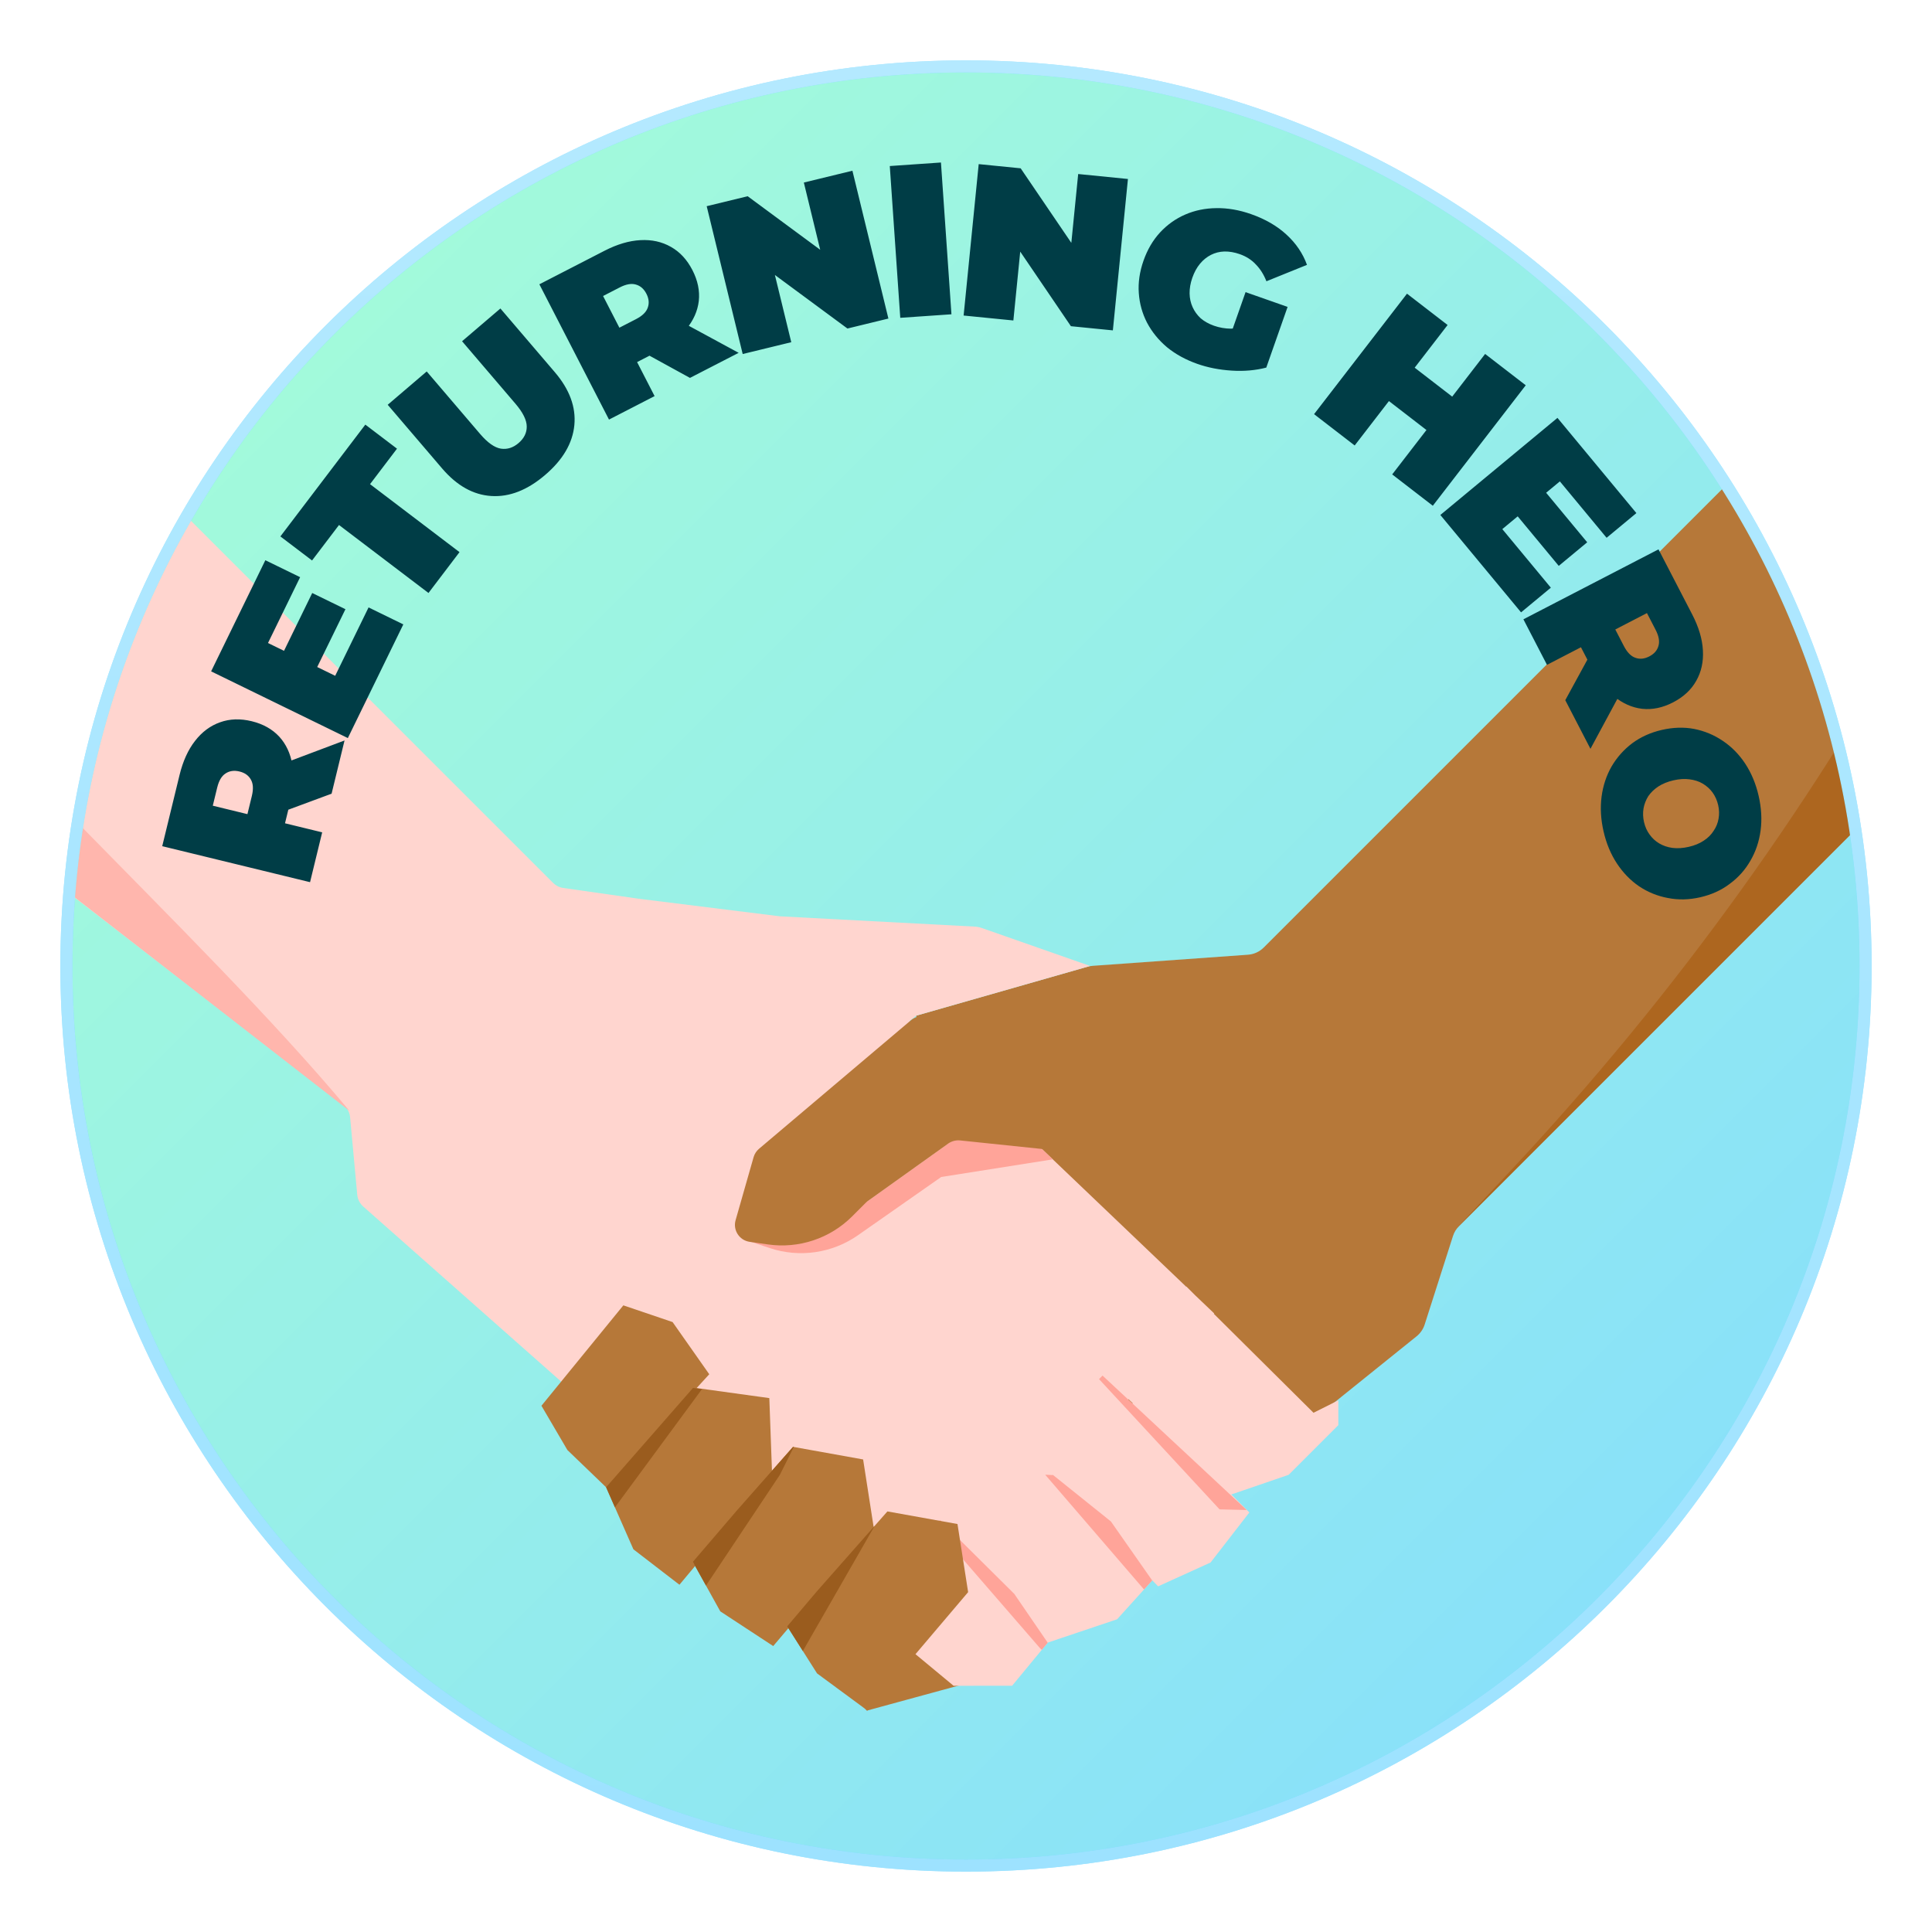
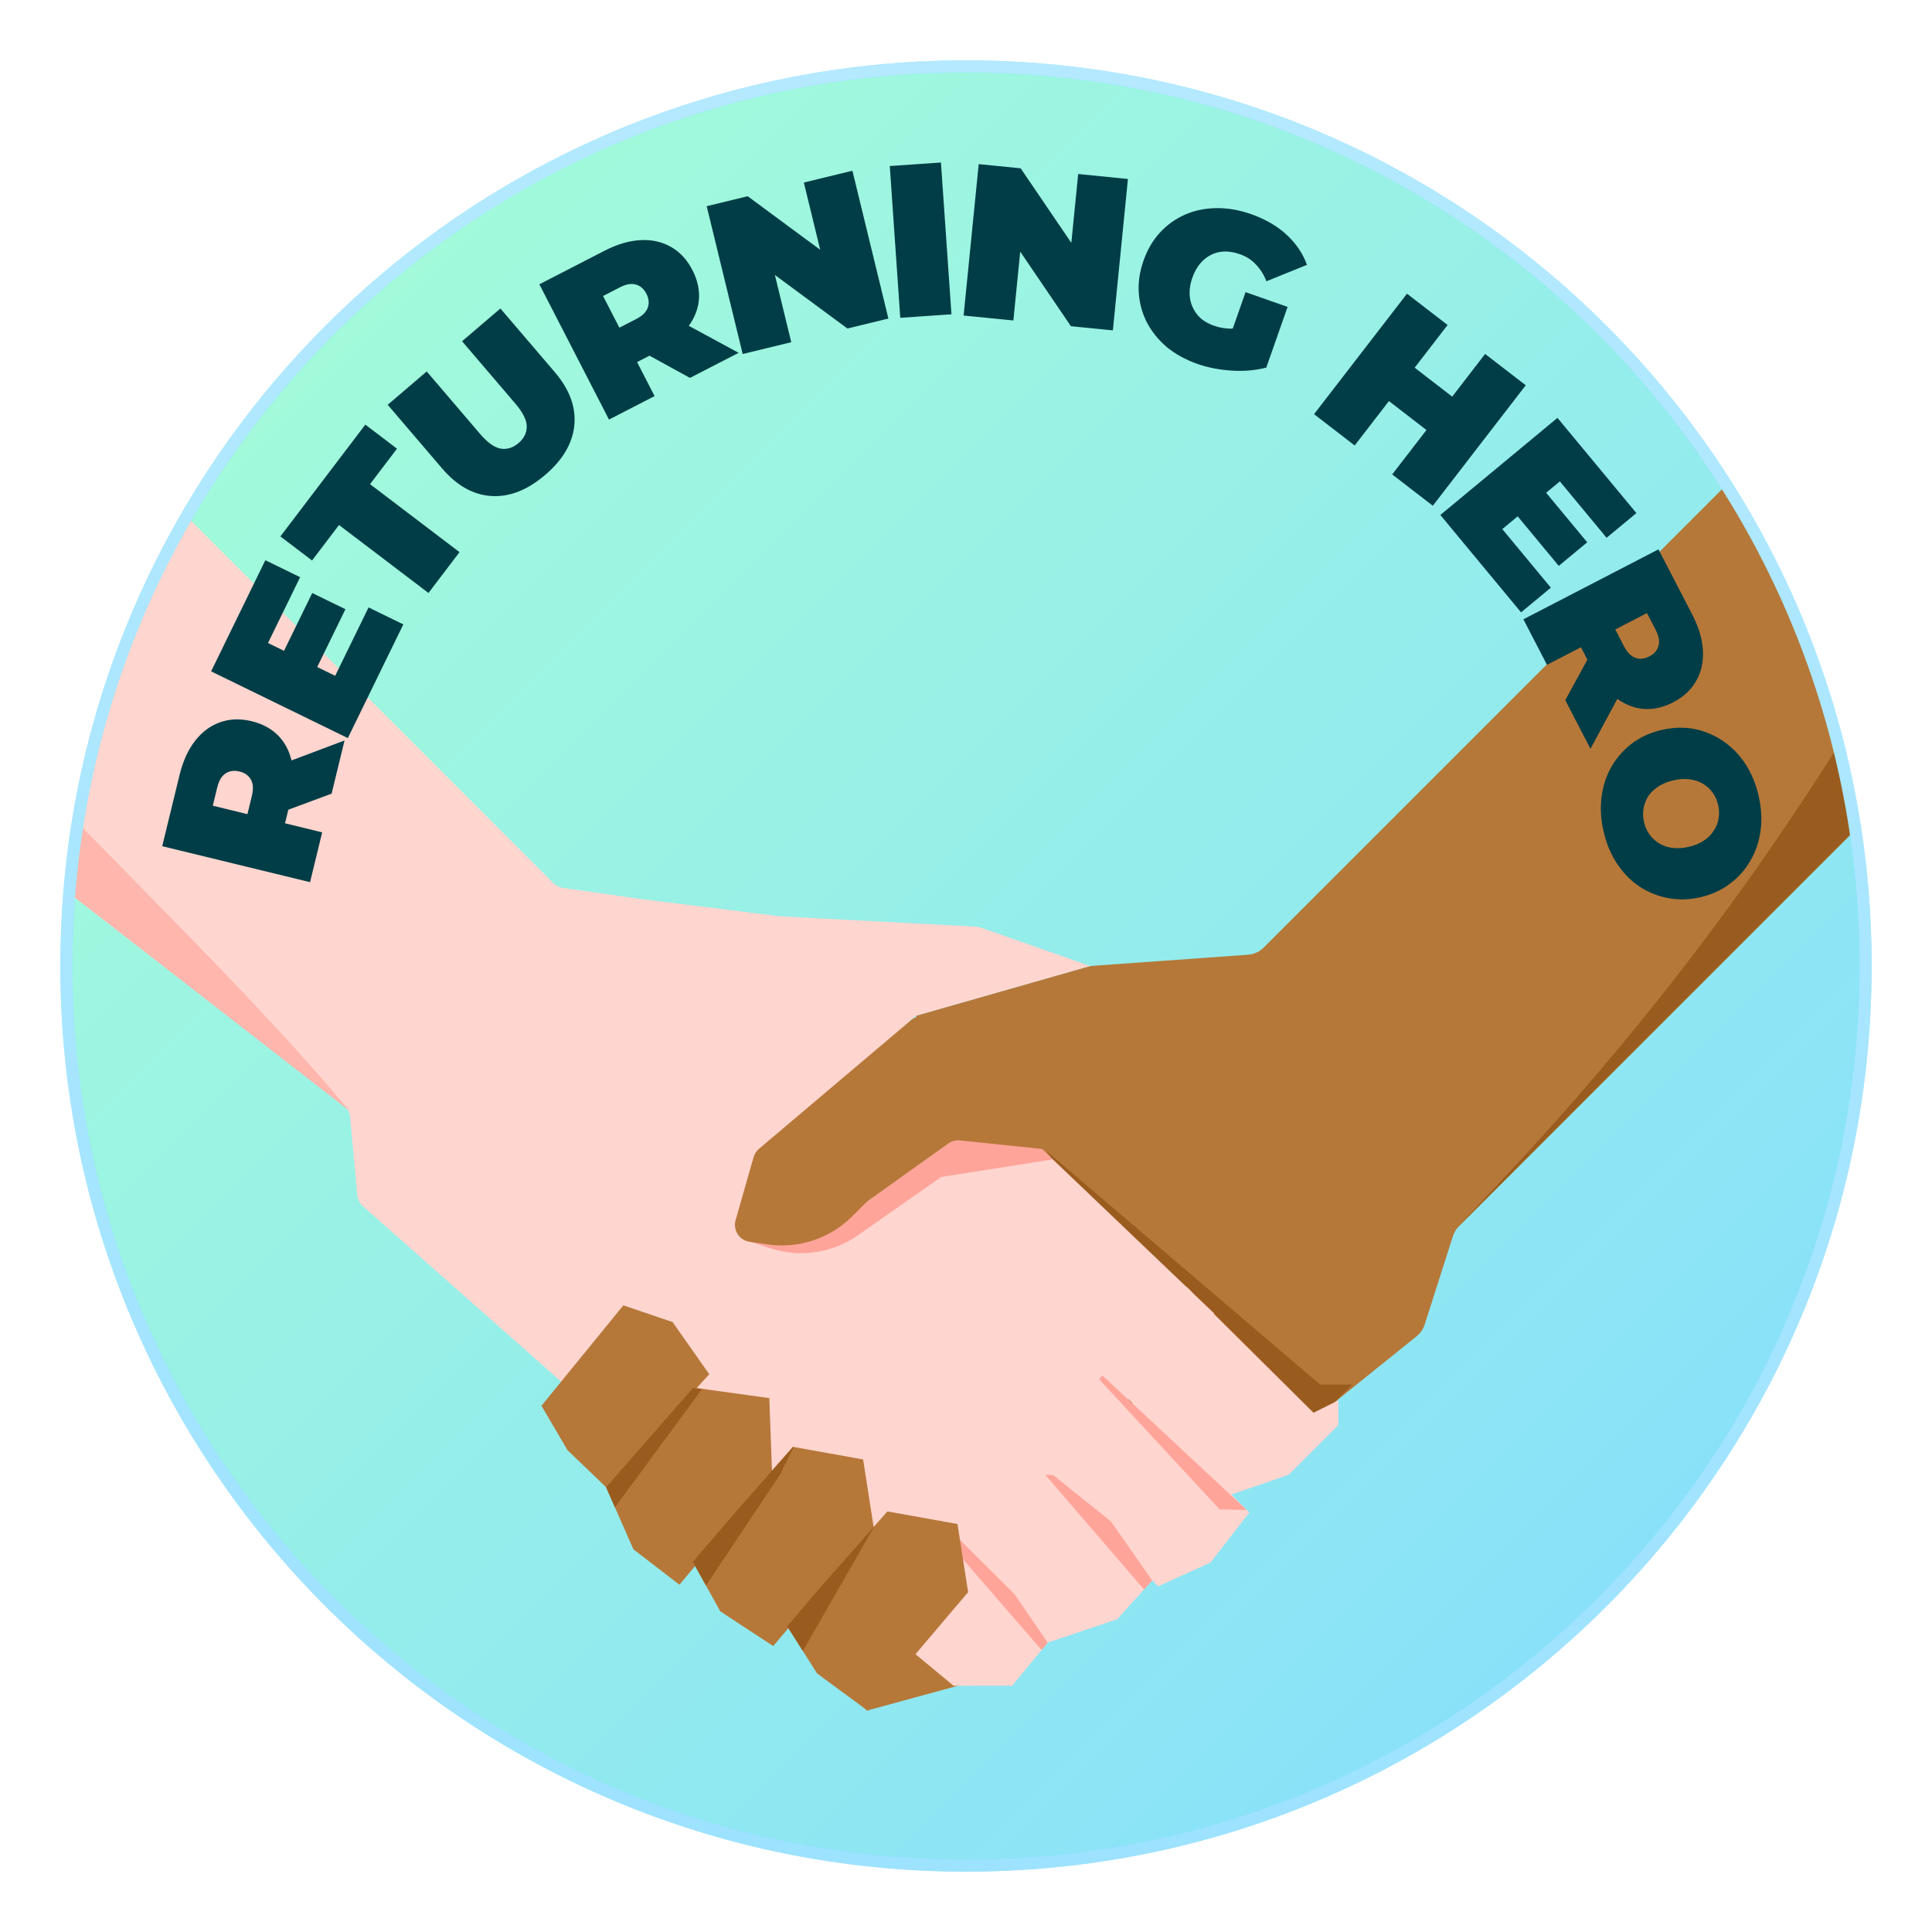
<svg xmlns="http://www.w3.org/2000/svg" width="120" height="120" viewBox="0 0 120 120" fill="none">
  <path d="M60 4.125C90.859 4.125 115.875 29.141 115.875 60C115.875 90.859 90.859 115.875 60 115.875C29.141 115.875 4.125 90.859 4.125 60C4.125 29.141 29.141 4.125 60 4.125Z" fill="url(#paint0_linear_2729_13485)" />
  <path d="M60 4.125C90.859 4.125 115.875 29.141 115.875 60C115.875 90.859 90.859 115.875 60 115.875C29.141 115.875 4.125 90.859 4.125 60C4.125 29.141 29.141 4.125 60 4.125Z" stroke="#64D3FF" stroke-width="0.75" />
  <path d="M60 4.125C90.859 4.125 115.875 29.141 115.875 60C115.875 90.859 90.859 115.875 60 115.875C29.141 115.875 4.125 90.859 4.125 60C4.125 29.141 29.141 4.125 60 4.125Z" stroke="url(#paint1_linear_2729_13485)" stroke-opacity="0.6" stroke-width="0.75" />
  <mask id="mask0_2729_13485" style="mask-type:alpha" maskUnits="userSpaceOnUse" x="4" y="4" width="112" height="112">
    <path d="M115.5 60C115.5 90.652 90.652 115.5 60 115.5C29.348 115.5 4.5 90.652 4.5 60C4.5 29.348 29.348 4.5 60 4.5C90.652 4.5 115.5 29.348 115.5 60Z" fill="#D9D9D9" />
  </mask>
  <g mask="url(#mask0_2729_13485)">
    <path d="M78.493 58.852C78.23 59.115 77.882 59.274 77.513 59.3L67.868 59.99C67.762 59.998 67.657 60.016 67.555 60.045L56.917 63.085V71.529L39.958 89.258L53.833 106.251L62.312 103.939L74.577 93.79L87.987 83C88.222 82.81 88.397 82.556 88.489 82.268L90.248 76.769C90.323 76.535 90.453 76.323 90.626 76.149L122.892 43.883L108.177 29.168L78.493 58.852Z" fill="#B67839" />
+     <path d="M82 86L65 71.5L74.5 85L81.5 88.5L84 86H82Z" fill="#9A5C1E" />
    <path fill-rule="evenodd" clip-rule="evenodd" d="M-3.637 18.424C-3.202 17.989 -2.498 17.989 -2.064 18.424L34.352 54.838C34.523 55.008 34.743 55.119 34.982 55.153L39.721 55.829C39.623 55.784 39.829 55.844 39.721 55.829L48.438 56.914L60.548 57.554C60.694 57.562 60.838 57.591 60.977 57.639L67.709 59.998L56.917 63.081L56.488 63.423L58.459 65.393L73.671 79.914L73.692 79.913L74.243 80.461L75.417 81.581L75.393 81.603L81.584 87.749L83.126 86.978V88.518L80.042 91.602L76.479 92.824L77.6 93.941L75.191 97.049L71.932 98.53L71.57 98.157L69.385 100.576L65.079 102.024L62.865 104.703L59.23 104.707L54.185 100.525L54.916 98.821L42.56 91.042C42.186 91.53 41.444 91.642 40.941 91.197L36.331 87.118L36.105 86.977L36.103 86.916L22.559 74.937C22.347 74.749 22.215 74.487 22.189 74.205L21.746 69.398C21.723 69.139 21.609 68.897 21.426 68.713L-46.298 16.408C-46.732 15.973 -46.732 15.268 -46.298 14.833L-3.637 18.424ZM60.162 96.835L60.255 96.93L60.27 96.727L60.162 96.835ZM65.383 91.614L65.393 91.615L65.396 91.6L65.383 91.614ZM69.793 87.204L70.363 87.162L70.091 86.906L69.793 87.204Z" fill="#FFD5CF" />
    <path d="M65.389 72.01L58.459 73.105L53.292 76.721C51.693 77.841 49.658 78.136 47.806 77.519L46.126 76.959L53.834 74.647L59.23 70.792L61.499 68.296L65.389 72.01Z" fill="#FFA499" />
    <path d="M77.435 93.789L75.75 93.75L68.263 85.659L68.48 85.439L77.435 93.789Z" fill="#FFA499" />
    <path d="M65.411 91.62L69 94.5L71.565 98.164L71.058 98.726L64.921 91.599L65.411 91.62Z" fill="#FFA499" />
    <path d="M65.075 102.031L64.706 102.477L64.575 102.345L58.42 95.242L58.364 94.401L63 99L65.075 102.031Z" fill="#FFA499" />
    <path d="M-13.229 16.834C-15.64 21.655 -15.574 27.416 -12.373 31.752C-2.754 44.783 12.037 57.443 21.709 68.999L-25.562 32.251L-13.229 16.834Z" fill="#FFB6AD" />
    <path d="M41.776 82.116L44.053 85.357L43.269 86.214L47.784 86.839L47.948 91.349L49.258 89.866L53.61 90.649L54.263 94.845L55.119 93.877L59.471 94.66L60.132 98.89L53.887 106.251L50.749 103.938L48.968 101.128L48.026 102.24L44.738 100.084L43.175 97.266L42.201 98.431L39.342 96.23L37.645 92.376L35.242 90.064L33.63 87.314L38.717 81.078L41.776 82.116Z" fill="#B67839" />
    <path d="M57.355 63.121C57.075 63.097 56.796 63.187 56.581 63.369L47.142 71.355C46.982 71.491 46.865 71.672 46.807 71.874L45.689 75.788C45.512 76.407 45.923 77.04 46.561 77.132L47.698 77.294C49.619 77.569 51.558 76.922 52.93 75.55L53.771 74.709C53.813 74.668 53.857 74.63 53.905 74.596L58.902 71.027C59.113 70.876 59.372 70.808 59.63 70.834L75.216 72.459C75.491 72.488 75.766 72.408 75.983 72.237L81.592 67.819C82.691 66.953 82.161 65.188 80.766 65.072L57.355 63.121Z" fill="#B67839" />
-     <path d="M120.125 36.105C112.961 49.411 104.105 61.733 93.777 72.765L90.362 76.413L122.892 43.883L120.125 36.105Z" fill="#AD661F" />
+     <path d="M120.125 36.105C112.961 49.411 104.105 61.733 93.777 72.765L90.362 76.413L122.892 43.883L120.125 36.105Z" fill="#9A5C1E" />
    <path d="M49.867 102.546L48.896 101.015L50.743 98.834L54.327 94.773L49.867 102.546Z" fill="#9A5C1E" />
    <path d="M49.303 89.874L48.438 91.606L43.851 98.484L43.164 97.247L43.043 97.001L45.745 93.846L49.257 89.867L49.303 89.874Z" fill="#9A5C1E" />
    <path d="M43.6 86.282L38.195 93.624L37.647 92.376L43.043 86.208L43.6 86.282Z" fill="#9A5C1E" />
    <path d="M19.258 54.793L10.076 52.558L11.152 48.138C11.361 47.281 11.68 46.576 12.111 46.023C12.544 45.462 13.065 45.074 13.672 44.861C14.271 44.645 14.925 44.624 15.633 44.796C16.342 44.969 16.912 45.288 17.345 45.755C17.769 46.219 18.04 46.8 18.158 47.495C18.278 48.182 18.234 48.954 18.025 49.811L17.367 52.513L16.43 50.826L20.011 51.698L19.258 54.793ZM20.596 49.297L16.702 50.739L17.5 47.46L21.4 45.992L20.596 49.297ZM16.771 50.909L15.033 51.945L15.643 49.439C15.747 49.011 15.727 48.673 15.584 48.425C15.443 48.168 15.206 47.999 14.873 47.918C14.541 47.837 14.253 47.879 14.01 48.041C13.768 48.196 13.596 48.487 13.491 48.916L12.882 51.421L11.813 49.702L16.771 50.909ZM17.546 40.618L19.393 36.833L21.456 37.839L19.608 41.624L17.546 40.618ZM20.819 41.975L22.892 37.728L25.051 38.782L21.605 45.843L13.113 41.699L16.481 34.796L18.641 35.85L16.646 39.938L20.819 41.975ZM26.614 36.831L21.056 32.609L19.382 34.812L17.415 33.318L22.691 26.374L24.658 27.868L22.984 30.072L28.541 34.294L26.614 36.831ZM33.86 29.5C32.759 30.442 31.646 30.878 30.521 30.808C29.397 30.739 28.376 30.168 27.458 29.093L24.081 25.142L26.504 23.072L29.819 26.952C30.286 27.499 30.719 27.805 31.116 27.868C31.507 27.924 31.871 27.809 32.206 27.522C32.548 27.23 32.718 26.889 32.717 26.5C32.717 26.097 32.483 25.623 32.015 25.075L28.7 21.195L31.081 19.161L34.458 23.113C35.376 24.187 35.781 25.285 35.674 26.406C35.566 27.528 34.962 28.559 33.86 29.5ZM37.826 26.061L33.501 17.658L37.546 15.576C38.33 15.173 39.072 14.953 39.772 14.916C40.48 14.876 41.114 15.015 41.673 15.335C42.228 15.646 42.672 16.126 43.006 16.774C43.34 17.422 43.472 18.063 43.403 18.696C43.33 19.32 43.069 19.905 42.62 20.45C42.18 20.99 41.568 21.462 40.783 21.866L38.311 23.139L38.972 21.326L40.658 24.603L37.826 26.061ZM42.855 23.472L39.215 21.474L42.216 19.929L45.88 21.915L42.855 23.472ZM39.132 21.638L37.211 21.002L39.504 19.822C39.896 19.62 40.138 19.384 40.232 19.113C40.333 18.838 40.306 18.549 40.149 18.245C39.993 17.941 39.773 17.75 39.49 17.673C39.216 17.591 38.882 17.652 38.49 17.854L36.198 19.034L36.797 17.101L39.132 21.638ZM46.13 21.989L43.894 12.807L46.439 12.188L52.469 16.639L51.288 16.926L49.928 11.338L52.945 10.604L55.18 19.786L52.636 20.405L46.606 15.954L47.786 15.667L49.147 21.255L46.13 21.989ZM55.917 19.74L55.266 10.313L58.444 10.093L59.096 19.521L55.917 19.74ZM59.852 19.598L60.789 10.194L63.395 10.454L67.608 16.652L66.398 16.532L66.968 10.809L70.058 11.117L69.122 20.52L66.516 20.261L62.303 14.062L63.512 14.182L62.942 19.905L59.852 19.598ZM74.368 22.601C73.646 22.347 73.018 22.003 72.484 21.567C71.962 21.126 71.549 20.618 71.245 20.044C70.95 19.473 70.779 18.86 70.733 18.204C70.686 17.549 70.784 16.877 71.026 16.189C71.267 15.502 71.611 14.916 72.057 14.434C72.504 13.952 73.025 13.582 73.621 13.324C74.217 13.066 74.86 12.934 75.549 12.928C76.249 12.916 76.969 13.04 77.707 13.3C78.591 13.61 79.324 14.035 79.907 14.574C80.499 15.116 80.923 15.742 81.179 16.451L78.66 17.47C78.494 17.049 78.273 16.699 77.999 16.422C77.736 16.138 77.404 15.927 77.005 15.786C76.674 15.67 76.355 15.615 76.047 15.621C75.748 15.631 75.471 15.7 75.216 15.83C74.96 15.96 74.734 16.142 74.537 16.378C74.339 16.614 74.179 16.906 74.057 17.254C73.941 17.586 73.884 17.909 73.888 18.225C73.894 18.533 73.956 18.817 74.075 19.078C74.193 19.339 74.36 19.569 74.576 19.769C74.803 19.963 75.078 20.117 75.401 20.231C75.74 20.35 76.091 20.411 76.452 20.414C76.817 20.409 77.231 20.33 77.694 20.178L78.651 22.832C77.979 23.006 77.261 23.069 76.496 23.019C75.731 22.97 75.022 22.831 74.368 22.601ZM76.174 21.533L77.364 18.145L79.975 19.062L78.651 22.832L76.174 21.533ZM92.244 21.984L94.767 23.93L88.995 31.413L86.472 29.467L92.244 21.984ZM84.142 27.669L81.619 25.724L87.391 18.241L89.913 20.186L84.142 27.669ZM88.771 26.841L86.098 24.779L87.698 22.706L90.37 24.767L88.771 26.841ZM95.896 30.44L98.584 33.683L96.817 35.148L94.129 31.905L95.896 30.44ZM93.311 32.864L96.326 36.502L94.476 38.035L89.462 31.986L96.737 25.955L101.639 31.869L99.789 33.403L96.886 29.9L93.311 32.864ZM94.621 38.466L103.012 34.121L105.104 38.16C105.51 38.944 105.732 39.685 105.77 40.385C105.812 41.093 105.674 41.727 105.356 42.287C105.046 42.843 104.567 43.288 103.92 43.624C103.272 43.959 102.632 44.093 101.999 44.025C101.374 43.953 100.789 43.694 100.243 43.247C99.702 42.808 99.228 42.197 98.823 41.413L97.544 38.944L99.358 39.6L96.086 41.295L94.621 38.466ZM97.222 43.489L99.211 39.844L100.763 42.841L98.786 46.51L97.222 43.489ZM99.047 39.762L99.677 37.839L100.863 40.129C101.066 40.52 101.303 40.762 101.574 40.855C101.849 40.956 102.138 40.928 102.442 40.77C102.746 40.613 102.936 40.393 103.012 40.11C103.093 39.835 103.032 39.502 102.829 39.111L101.644 36.821L103.578 37.415L99.047 39.762ZM99.6 51.64C99.428 50.894 99.388 50.174 99.477 49.479C99.569 48.793 99.776 48.169 100.099 47.605C100.431 47.039 100.861 46.557 101.388 46.159C101.917 45.77 102.528 45.495 103.221 45.336C103.923 45.175 104.592 45.155 105.23 45.276C105.878 45.405 106.47 45.652 107.007 46.018C107.552 46.382 108.016 46.853 108.398 47.43C108.782 48.016 109.06 48.681 109.231 49.427C109.404 50.181 109.445 50.901 109.353 51.587C109.261 52.273 109.05 52.899 108.718 53.465C108.395 54.029 107.969 54.505 107.44 54.894C106.921 55.291 106.311 55.569 105.609 55.73C104.916 55.89 104.246 55.905 103.598 55.777C102.952 55.658 102.356 55.416 101.81 55.052C101.274 54.686 100.815 54.214 100.433 53.637C100.051 53.06 99.773 52.394 99.6 51.64ZM102.113 51.062C102.179 51.352 102.293 51.607 102.455 51.829C102.619 52.059 102.818 52.244 103.054 52.384C103.3 52.53 103.575 52.624 103.88 52.665C104.194 52.704 104.53 52.682 104.89 52.599C105.25 52.517 105.558 52.39 105.814 52.221C106.079 52.049 106.286 51.844 106.435 51.607C106.594 51.376 106.698 51.122 106.744 50.843C106.793 50.574 106.784 50.294 106.718 50.004C106.651 49.715 106.536 49.455 106.372 49.225C106.211 49.004 106.007 48.819 105.761 48.673C105.526 48.533 105.251 48.444 104.937 48.405C104.633 48.364 104.3 48.385 103.941 48.468C103.581 48.55 103.269 48.678 103.003 48.849C102.747 49.019 102.539 49.219 102.379 49.45C102.231 49.687 102.132 49.941 102.083 50.21C102.036 50.489 102.046 50.773 102.113 51.062Z" fill="#003D46" />
  </g>
  <defs>
    <linearGradient id="paint0_linear_2729_13485" x1="4.5" y1="4.5" x2="115.5" y2="115.5" gradientUnits="userSpaceOnUse">
      <stop stop-color="#A7FFD5" />
      <stop offset="1" stop-color="#84DCFF" />
    </linearGradient>
    <linearGradient id="paint1_linear_2729_13485" x1="60" y1="4.5" x2="60" y2="115.5" gradientUnits="userSpaceOnUse">
      <stop stop-color="#EAF9FF" />
      <stop offset="1" stop-color="#C3EDFF" />
    </linearGradient>
  </defs>
</svg>
